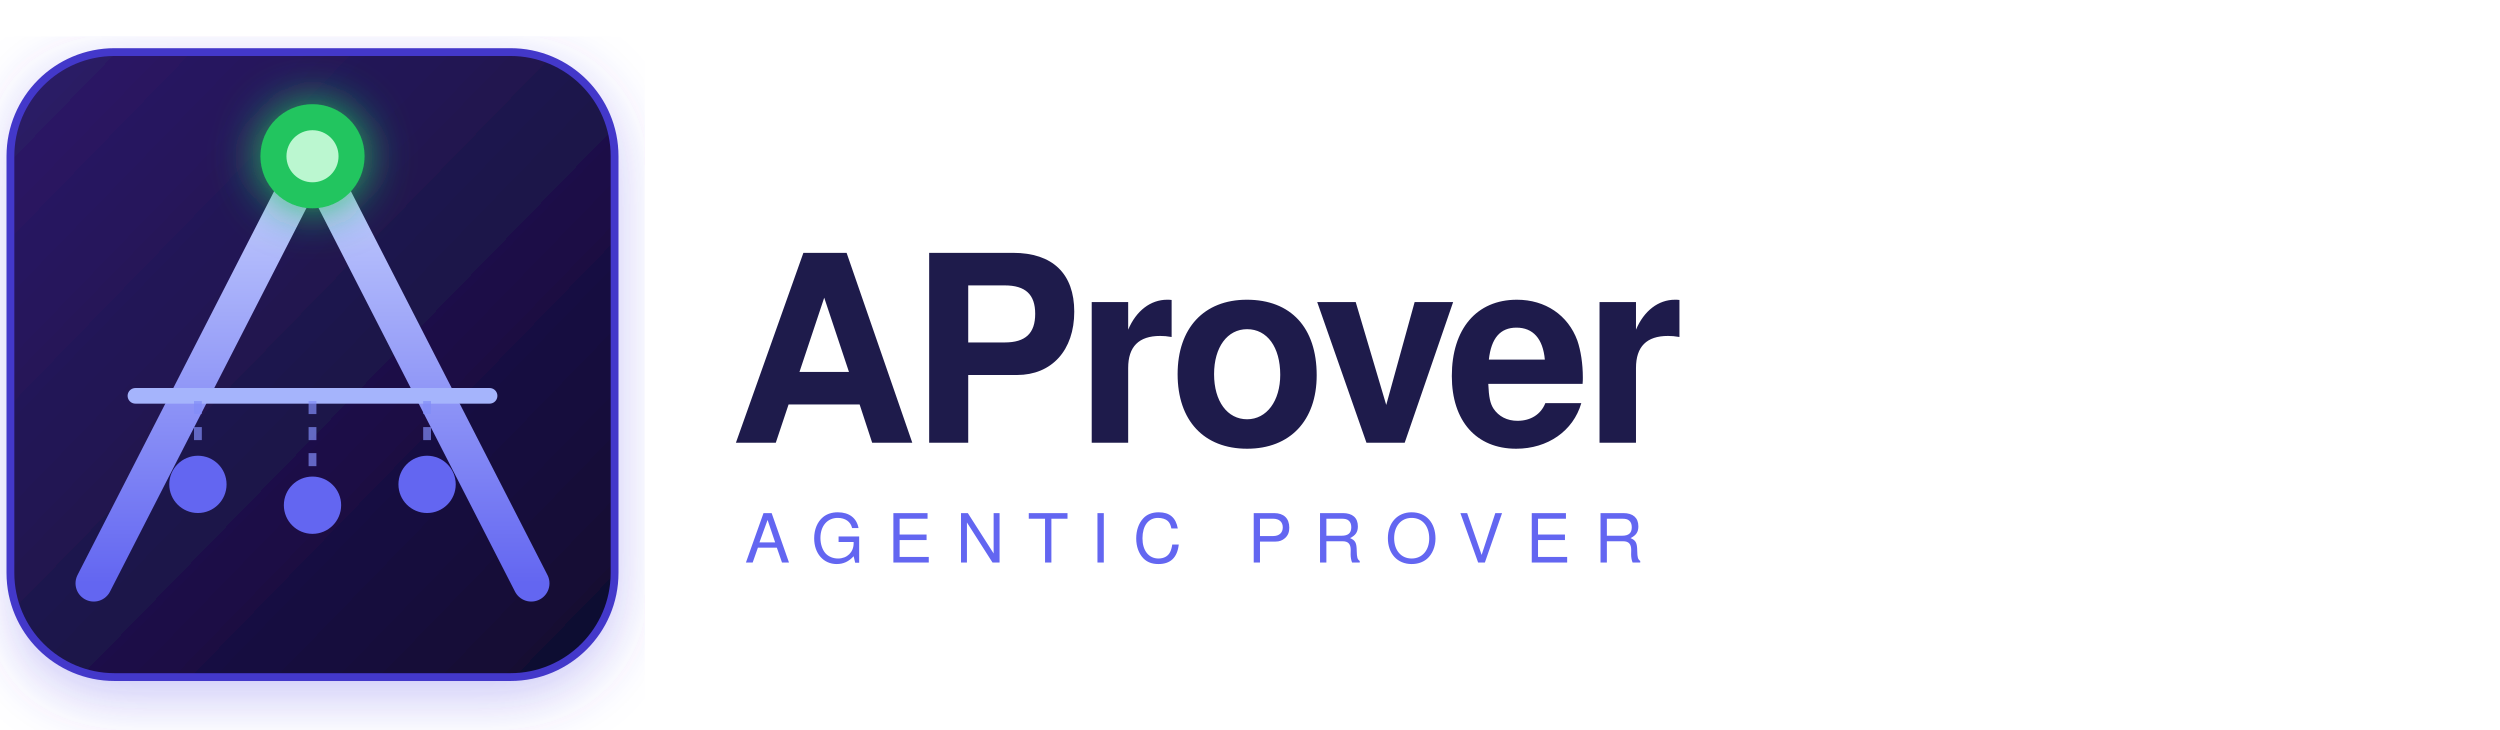
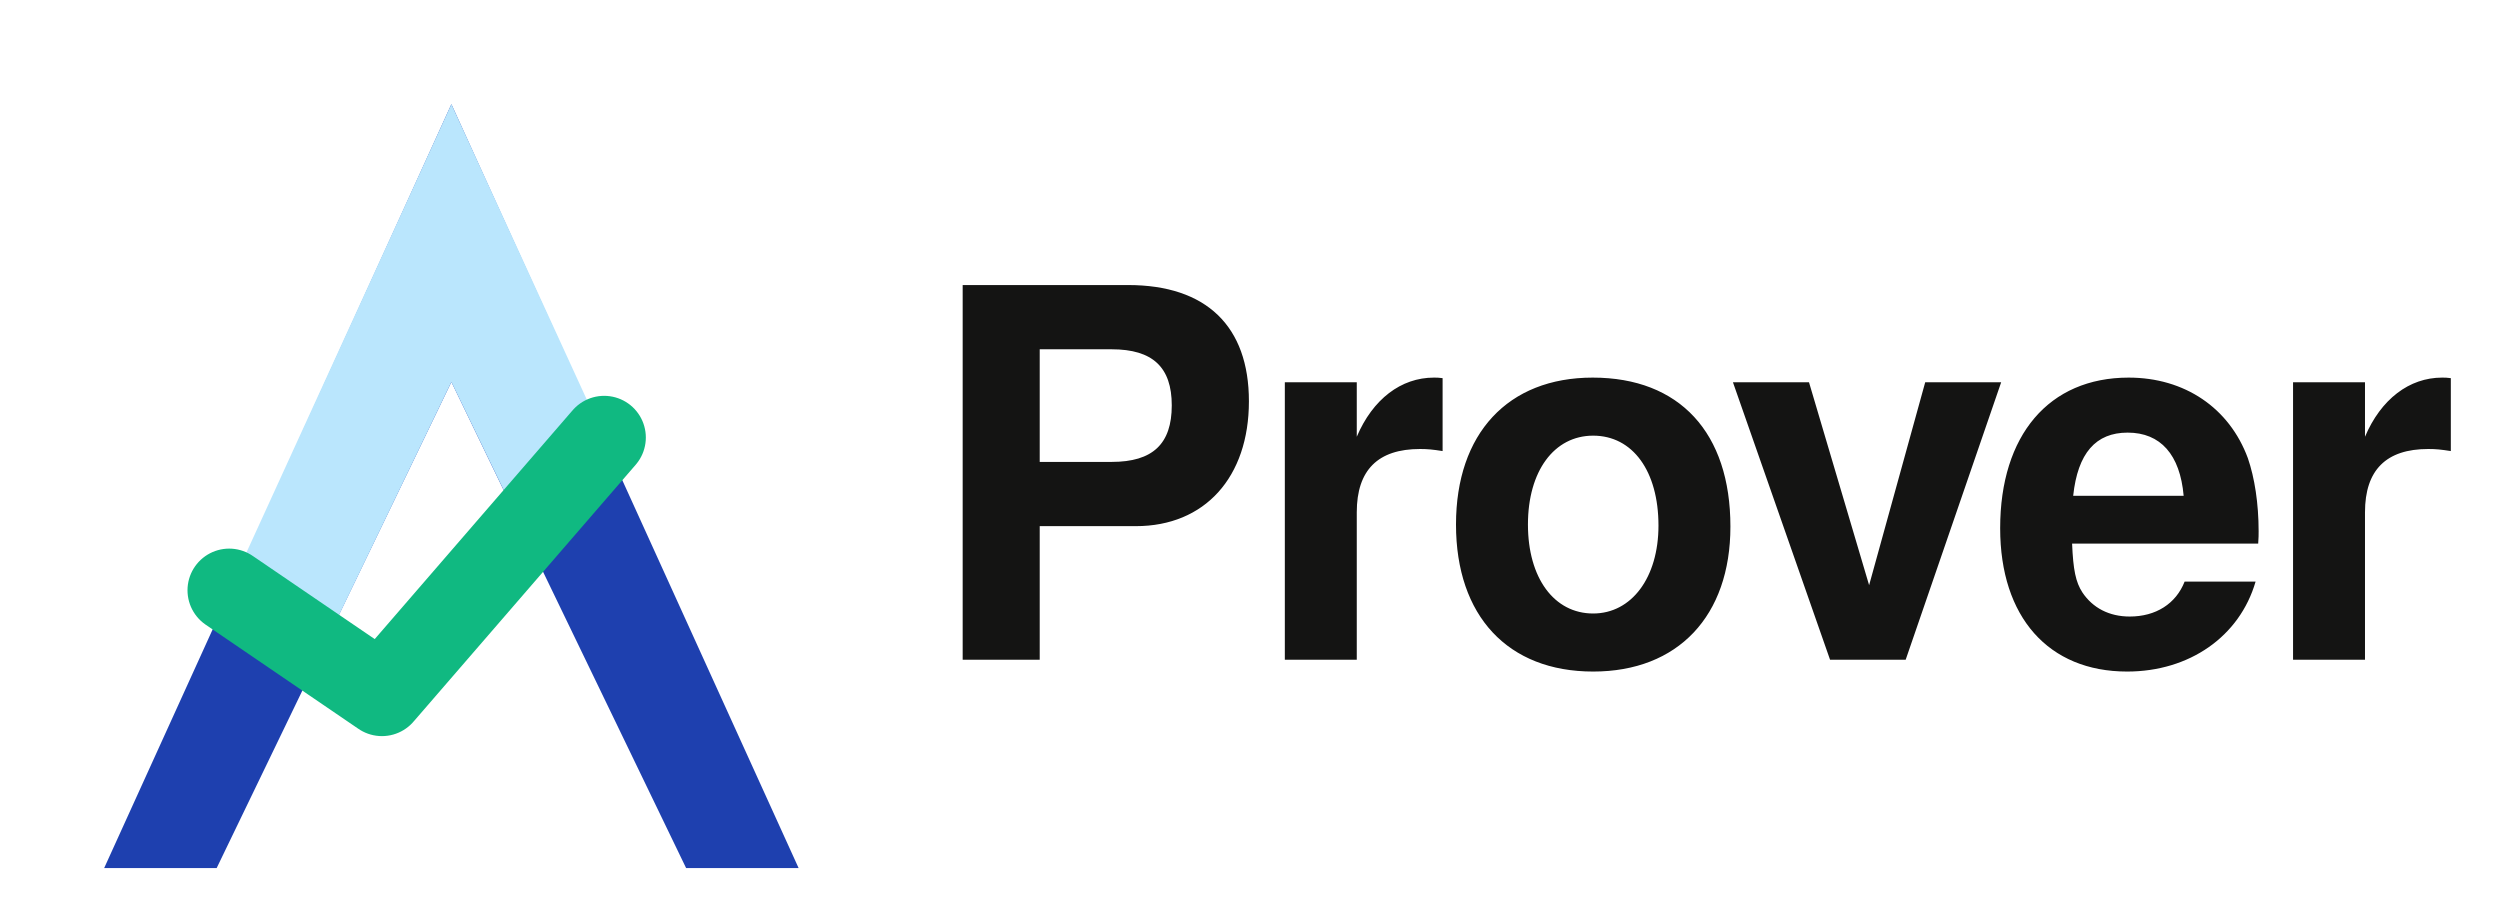
- <svg xmlns="http://www.w3.org/2000/svg" width="480" height="140" viewBox="0 0 480 140" role="img" aria-label="AProver – Agentic Prover">
-   <defs>
-     <linearGradient id="iconBg" x1="0" y1="0" x2="1" y2="1" gradientUnits="objectBoundingBox">
-       <stop offset="0%" stop-color="#2d1b69" />
-       <stop offset="100%" stop-color="#0f0a2e" />
-     </linearGradient>
-     <linearGradient id="legGrad" x1="0" y1="30" x2="0" y2="112" gradientUnits="userSpaceOnUse">
-       <stop offset="0%" stop-color="#c7d2fe" />
-       <stop offset="100%" stop-color="#6366f1" />
-     </linearGradient>
-     <filter id="apexGlow" x="-120%" y="-120%" width="340%" height="340%">
-       <feGaussianBlur in="SourceGraphic" stdDeviation="4.5" result="blur" />
-       <feMerge>
-         <feMergeNode in="blur" />
-         <feMergeNode in="SourceGraphic" />
-       </feMerge>
-     </filter>
-     <filter id="boxShadow" x="-5%" y="-5%" width="110%" height="115%">
-       <feDropShadow dx="0" dy="3" stdDeviation="6" flood-color="#4f46e5" flood-opacity="0.35" />
-     </filter>
-   </defs>
-   <rect x="2" y="10" width="116" height="120" rx="20" fill="url(#iconBg)" filter="url(#boxShadow)" />
-   <rect x="2" y="10" width="116" height="120" rx="20" fill="none" stroke="#4338ca" stroke-width="1.5" />
-   <line x1="60" y1="30" x2="18" y2="112" stroke="url(#legGrad)" stroke-width="7" stroke-linecap="round" />
-   <line x1="60" y1="30" x2="102" y2="112" stroke="url(#legGrad)" stroke-width="7" stroke-linecap="round" />
-   <line x1="26" y1="76" x2="94" y2="76" stroke="#a5b4fc" stroke-width="3" stroke-linecap="round" />
-   <line x1="38" y1="77" x2="38" y2="87" stroke="#818cf8" stroke-width="1.5" stroke-dasharray="2.5,2.5" opacity="0.7" />
-   <line x1="60" y1="77" x2="60" y2="91" stroke="#818cf8" stroke-width="1.5" stroke-dasharray="2.5,2.5" opacity="0.7" />
-   <line x1="82" y1="77" x2="82" y2="87" stroke="#818cf8" stroke-width="1.5" stroke-dasharray="2.5,2.5" opacity="0.7" />
-   <circle cx="38" cy="93" r="5.5" fill="#6366f1" />
-   <circle cx="60" cy="97" r="5.5" fill="#6366f1" />
-   <circle cx="82" cy="93" r="5.5" fill="#6366f1" />
-   <circle cx="60" cy="30" r="10" fill="#22c55e" filter="url(#apexGlow)" />
-   <circle cx="60" cy="30" r="5" fill="#bbf7d0" />
-   <text x="140" y="85" font-family="'Helvetica Neue', Helvetica, Arial, sans-serif" font-size="50" font-weight="700" fill="#1e1b4b" letter-spacing="-1.5">AProver</text>
-   <text x="143" y="108" font-family="'Helvetica Neue', Helvetica, Arial, sans-serif" font-size="13" font-weight="500" fill="#6366f1" letter-spacing="4.5">AGENTIC PROVER</text>
+ <svg xmlns="http://www.w3.org/2000/svg" viewBox="0 0 360 130" role="img">
+   <g transform="translate(5, 5)">
+     <path d="M 60 10 L 10 120 L 110 120 Z M 60 50 L 26.2 120 L 93.8 120 Z" fill="#1e40af" fill-rule="evenodd" />
+     <path d="M 28 80 L 60 10 L 82 58 L 50 95 Z M 41.2 89 L 60 50 L 70.4 71.5 L 50 95 Z" fill="#bae6fd" fill-rule="evenodd" />
+     <path d="M 28 80 L 50 95 L 82 58" stroke="#10b981" stroke-width="12" stroke-linecap="round" stroke-linejoin="round" fill="none" />
+     <text x="128" y="90" font-family="-apple-system, 'system-ui', 'Segoe UI', Helvetica, Arial, sans-serif" font-size="74" font-weight="600" fill="#141413" letter-spacing="-2">Prover</text>
+   </g>
</svg>
